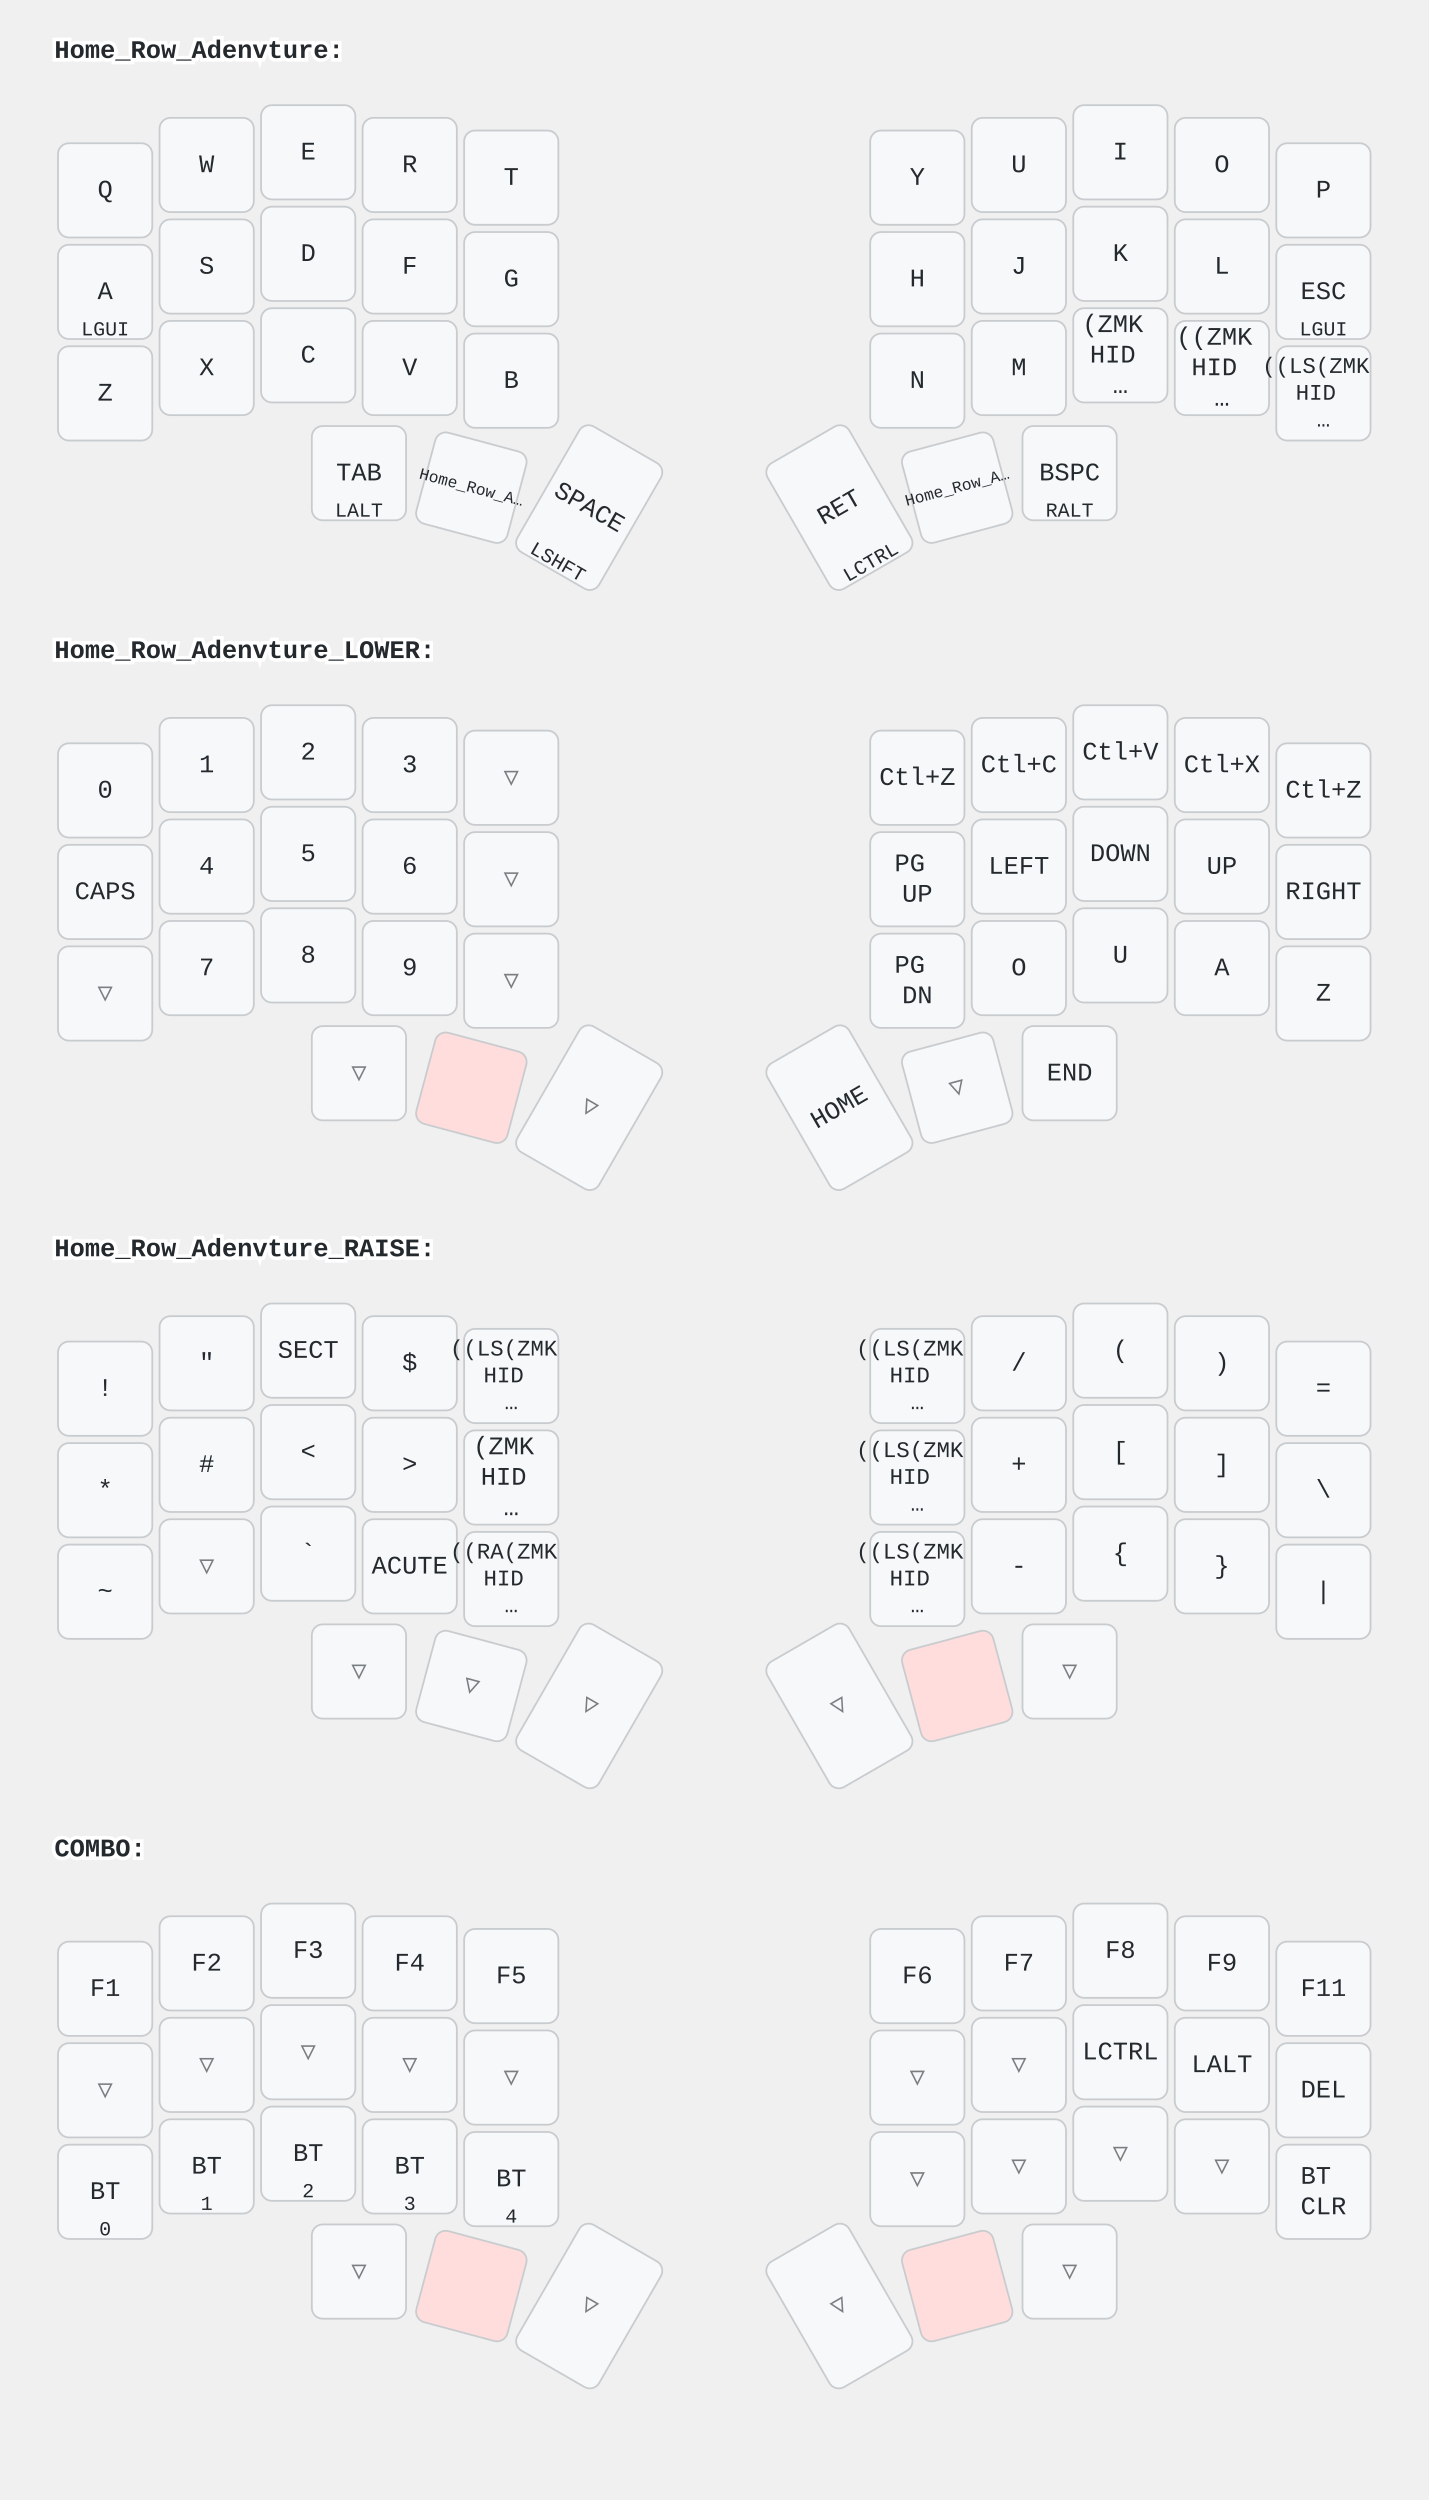
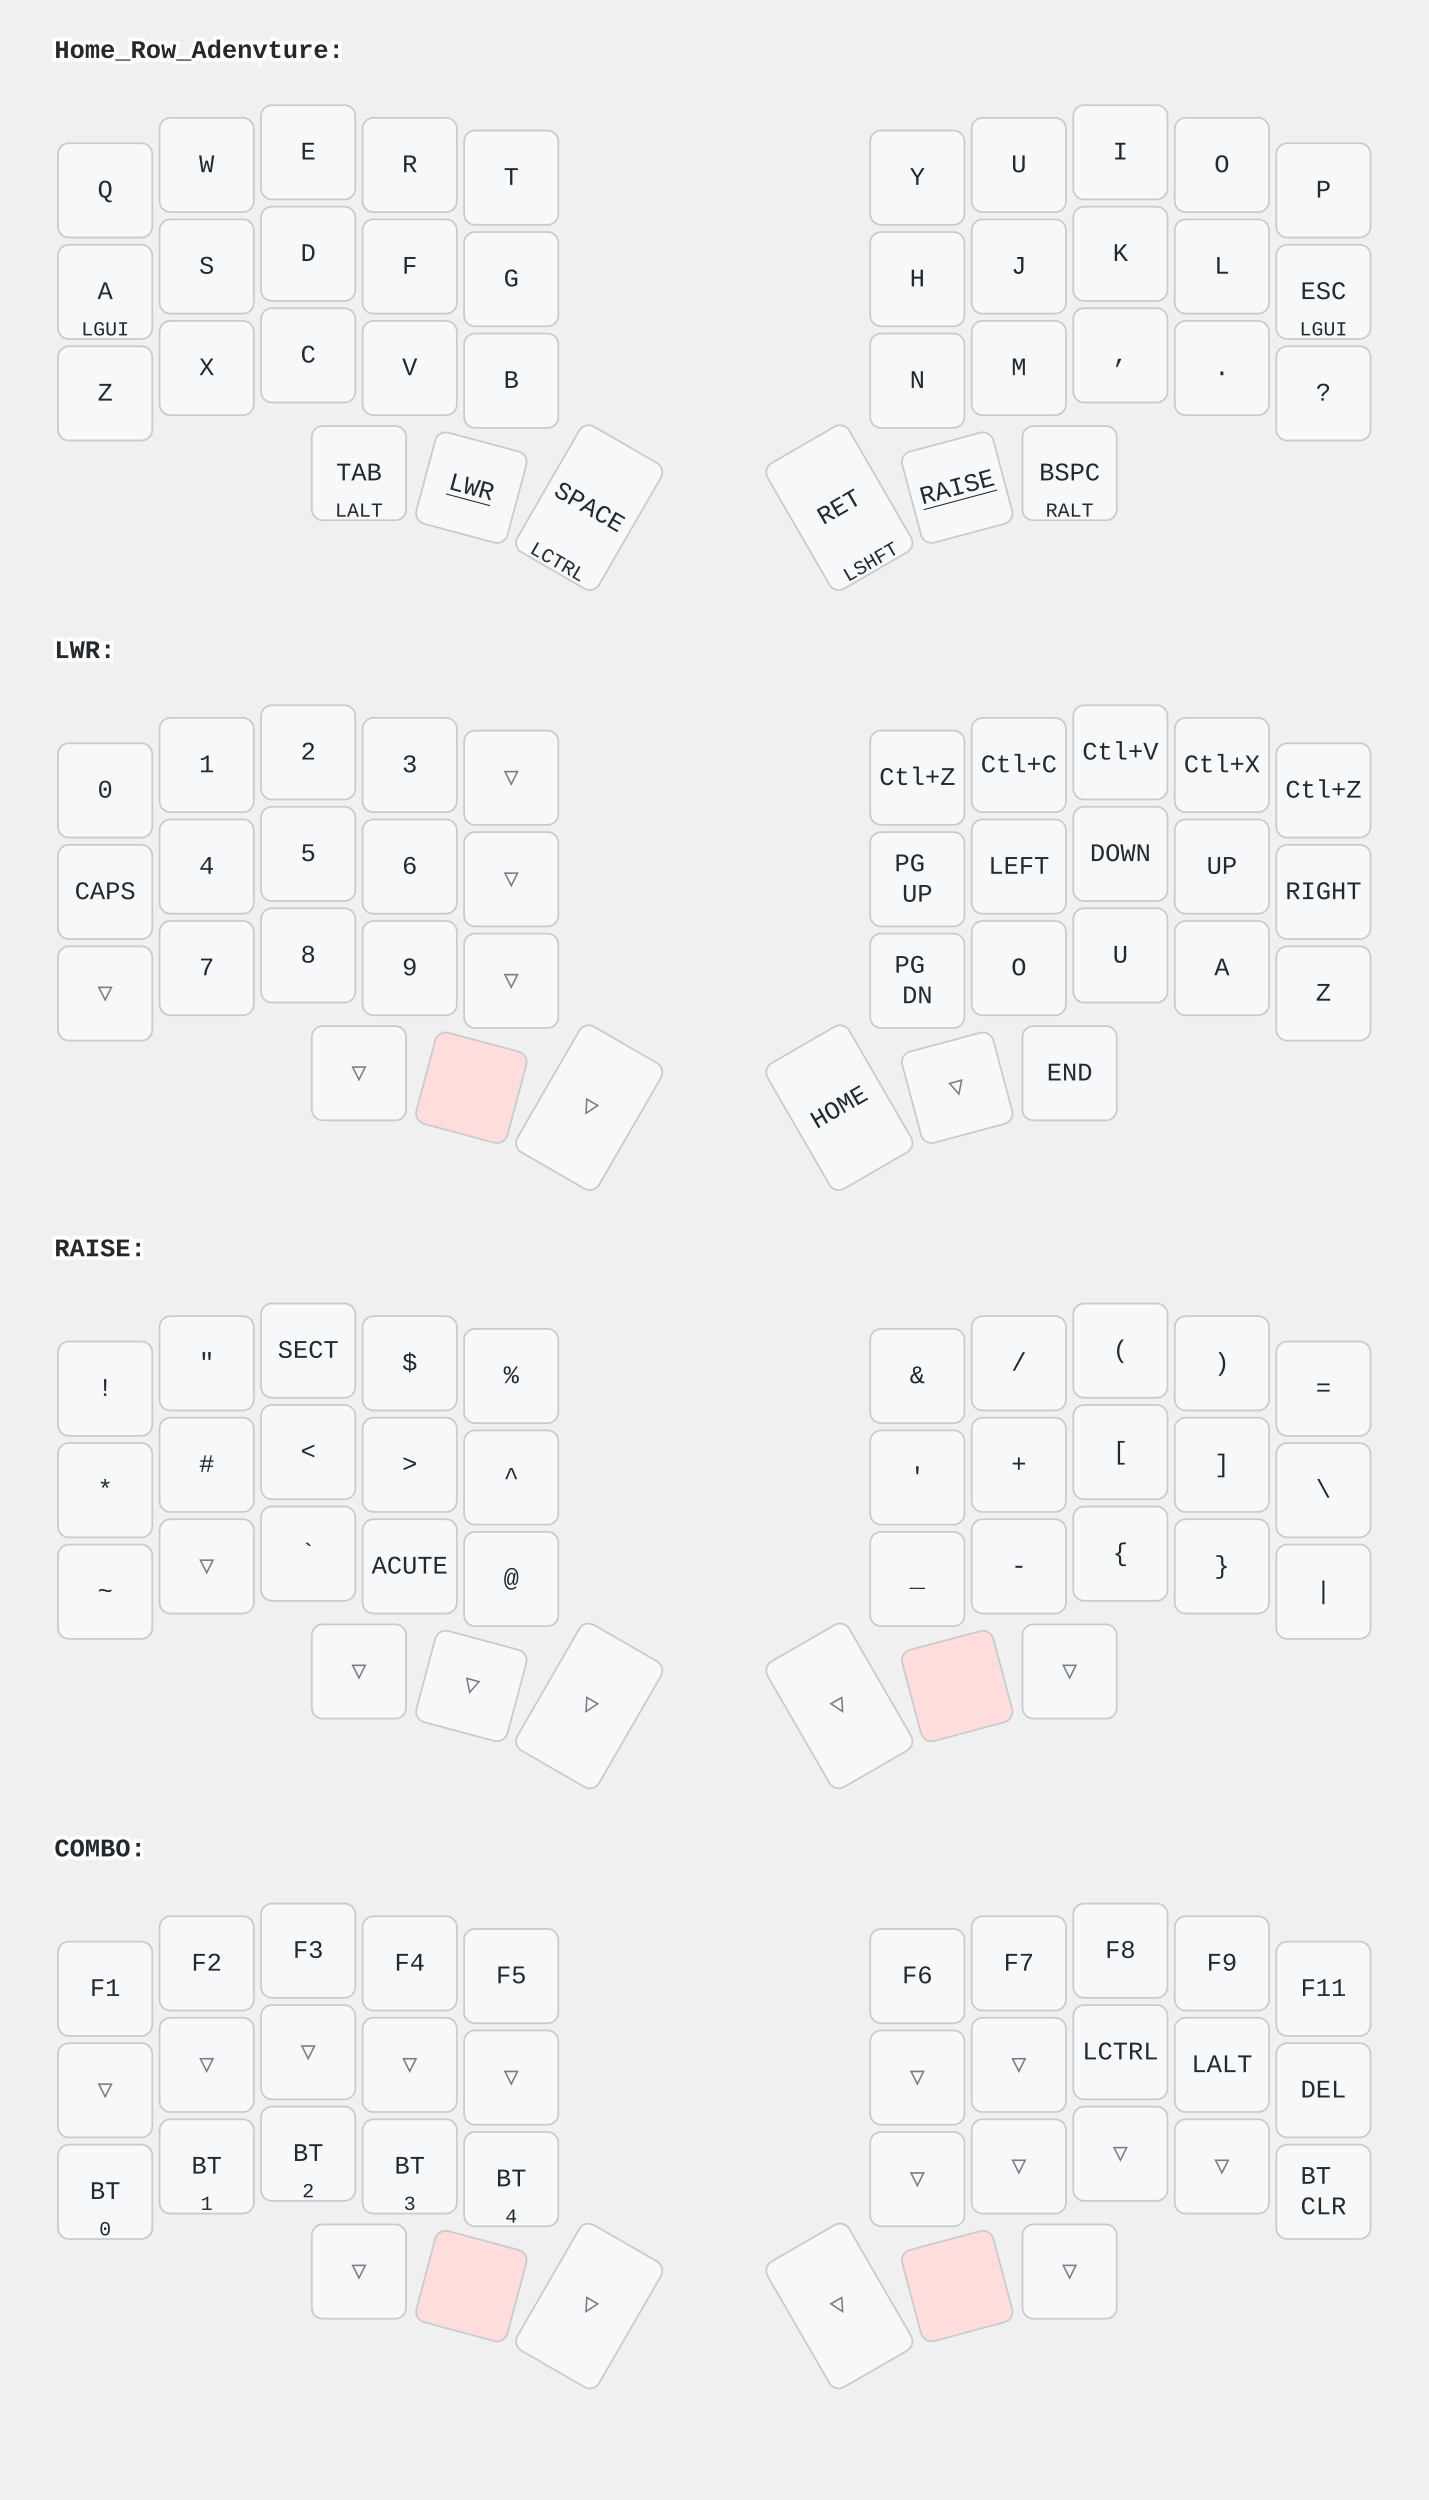
<svg xmlns="http://www.w3.org/2000/svg" width="788" height="1379" viewBox="0 0 788 1379" class="keymap">
  <style>/* inherit to force styles through use tags */
svg path {
    fill: inherit;
}

/* font and background color specifications */
svg.keymap {
    font-family: SFMono-Regular,Consolas,Liberation Mono,Menlo,monospace;
    font-size: 14px;
    font-kerning: normal;
    text-rendering: optimizeLegibility;
    fill: #24292e;
}

/* default key styling */
rect.key {
    fill: #f6f8fa;
}

rect.key, rect.combo {
    stroke: #c9cccf;
    stroke-width: 1;
}

/* default key side styling, only used is draw_key_sides is set */
rect.side {
    filter: brightness(90%);
}

/* color accent for combo boxes */
rect.combo, rect.combo-separate {
    fill: #cdf;
}

/* color accent for held keys */
rect.held, rect.combo.held {
    fill: #fdd;
}

/* color accent for ghost (optional) keys */
rect.ghost, rect.combo.ghost {
    stroke-dasharray: 4, 4;
    stroke-width: 2;
}

text {
    text-anchor: middle;
    dominant-baseline: middle;
}

/* styling for layer labels */
text.label {
    font-weight: bold;
    text-anchor: start;
    stroke: white;
    stroke-width: 4;
    paint-order: stroke;
}

/* styling for optional footer */
text.footer {
    text-anchor: end;
    dominant-baseline: auto;
    stroke: white;
    stroke-width: 4;
    paint-order: stroke;
}

/* styling for combo tap, and key non-tap label text */
text.combo, text.hold, text.shifted, text.left, text.right {
    font-size: 11px;
}

text.hold {
    text-anchor: middle;
    dominant-baseline: auto;
}

text.shifted {
    text-anchor: middle;
    dominant-baseline: hanging;
}

text.left {
    text-anchor: start;
}

text.right {
    text-anchor: end;
}

text.layer-activator {
    text-decoration: underline;
}

/* styling for hold/shifted label text in combo box */
text.combo.hold, text.combo.shifted, text.combo.left, text.combo.right {
    font-size: 8px;
}

/* lighter symbol for transparent keys */
text.trans {
    fill: #7b7e81;
}

/* styling for combo dendrons */
path.combo {
    stroke-width: 1;
    stroke: gray;
    fill: none;
}

/* Start Tabler Icons Cleanup */
/* cannot use height/width with glyphs */
.icon-tabler &gt; path {
    fill: inherit;
    stroke: inherit;
    stroke-width: 2;
}
/* hide tabler's default box */
.icon-tabler &gt; path[stroke="none"][fill="none"] {
    visibility: hidden;
}
/* End Tabler Icons Cleanup */
</style>
  <g transform="translate(30, 0)" class="layer-Home_Row_Adenvture">
    <text x="0" y="28" class="label" id="Home_Row_Adenvture">Home_Row_Adenvture:</text>
    <g transform="translate(0, 56)">
      <g transform="translate(28, 49)" class="key keypos-0">
        <rect rx="6" ry="6" x="-26" y="-26" width="52" height="52" class="key" />
        <text x="0" y="0" class="key tap">Q</text>
      </g>
      <g transform="translate(84, 35)" class="key keypos-1">
        <rect rx="6" ry="6" x="-26" y="-26" width="52" height="52" class="key" />
        <text x="0" y="0" class="key tap">W</text>
      </g>
      <g transform="translate(140, 28)" class="key keypos-2">
        <rect rx="6" ry="6" x="-26" y="-26" width="52" height="52" class="key" />
        <text x="0" y="0" class="key tap">E</text>
      </g>
      <g transform="translate(196, 35)" class="key keypos-3">
        <rect rx="6" ry="6" x="-26" y="-26" width="52" height="52" class="key" />
        <text x="0" y="0" class="key tap">R</text>
      </g>
      <g transform="translate(252, 42)" class="key keypos-4">
        <rect rx="6" ry="6" x="-26" y="-26" width="52" height="52" class="key" />
        <text x="0" y="0" class="key tap">T</text>
      </g>
      <g transform="translate(476, 42)" class="key keypos-5">
        <rect rx="6" ry="6" x="-26" y="-26" width="52" height="52" class="key" />
        <text x="0" y="0" class="key tap">Y</text>
      </g>
      <g transform="translate(532, 35)" class="key keypos-6">
        <rect rx="6" ry="6" x="-26" y="-26" width="52" height="52" class="key" />
        <text x="0" y="0" class="key tap">U</text>
      </g>
      <g transform="translate(588, 28)" class="key keypos-7">
        <rect rx="6" ry="6" x="-26" y="-26" width="52" height="52" class="key" />
        <text x="0" y="0" class="key tap">I</text>
      </g>
      <g transform="translate(644, 35)" class="key keypos-8">
        <rect rx="6" ry="6" x="-26" y="-26" width="52" height="52" class="key" />
        <text x="0" y="0" class="key tap">O</text>
      </g>
      <g transform="translate(700, 49)" class="key keypos-9">
        <rect rx="6" ry="6" x="-26" y="-26" width="52" height="52" class="key" />
        <text x="0" y="0" class="key tap">P</text>
      </g>
      <g transform="translate(28, 105)" class="key keypos-10">
        <rect rx="6" ry="6" x="-26" y="-26" width="52" height="52" class="key" />
        <text x="0" y="0" class="key tap">A</text>
        <text x="0" y="24" class="key hold">LGUI</text>
      </g>
      <g transform="translate(84, 91)" class="key keypos-11">
        <rect rx="6" ry="6" x="-26" y="-26" width="52" height="52" class="key" />
        <text x="0" y="0" class="key tap">S</text>
      </g>
      <g transform="translate(140, 84)" class="key keypos-12">
        <rect rx="6" ry="6" x="-26" y="-26" width="52" height="52" class="key" />
        <text x="0" y="0" class="key tap">D</text>
      </g>
      <g transform="translate(196, 91)" class="key keypos-13">
        <rect rx="6" ry="6" x="-26" y="-26" width="52" height="52" class="key" />
        <text x="0" y="0" class="key tap">F</text>
      </g>
      <g transform="translate(252, 98)" class="key keypos-14">
        <rect rx="6" ry="6" x="-26" y="-26" width="52" height="52" class="key" />
        <text x="0" y="0" class="key tap">G</text>
      </g>
      <g transform="translate(476, 98)" class="key keypos-15">
        <rect rx="6" ry="6" x="-26" y="-26" width="52" height="52" class="key" />
        <text x="0" y="0" class="key tap">H</text>
      </g>
      <g transform="translate(532, 91)" class="key keypos-16">
        <rect rx="6" ry="6" x="-26" y="-26" width="52" height="52" class="key" />
        <text x="0" y="0" class="key tap">J</text>
      </g>
      <g transform="translate(588, 84)" class="key keypos-17">
        <rect rx="6" ry="6" x="-26" y="-26" width="52" height="52" class="key" />
        <text x="0" y="0" class="key tap">K</text>
      </g>
      <g transform="translate(644, 91)" class="key keypos-18">
        <rect rx="6" ry="6" x="-26" y="-26" width="52" height="52" class="key" />
        <text x="0" y="0" class="key tap">L</text>
      </g>
      <g transform="translate(700, 105)" class="key keypos-19">
        <rect rx="6" ry="6" x="-26" y="-26" width="52" height="52" class="key" />
        <text x="0" y="0" class="key tap">ESC</text>
        <text x="0" y="24" class="key hold">LGUI</text>
      </g>
      <g transform="translate(28, 161)" class="key keypos-20">
        <rect rx="6" ry="6" x="-26" y="-26" width="52" height="52" class="key" />
        <text x="0" y="0" class="key tap">Z</text>
      </g>
      <g transform="translate(84, 147)" class="key keypos-21">
        <rect rx="6" ry="6" x="-26" y="-26" width="52" height="52" class="key" />
        <text x="0" y="0" class="key tap">X</text>
      </g>
      <g transform="translate(140, 140)" class="key keypos-22">
        <rect rx="6" ry="6" x="-26" y="-26" width="52" height="52" class="key" />
        <text x="0" y="0" class="key tap">C</text>
      </g>
      <g transform="translate(196, 147)" class="key keypos-23">
        <rect rx="6" ry="6" x="-26" y="-26" width="52" height="52" class="key" />
        <text x="0" y="0" class="key tap">V</text>
      </g>
      <g transform="translate(252, 154)" class="key keypos-24">
        <rect rx="6" ry="6" x="-26" y="-26" width="52" height="52" class="key" />
        <text x="0" y="0" class="key tap">B</text>
      </g>
      <g transform="translate(476, 154)" class="key keypos-25">
        <rect rx="6" ry="6" x="-26" y="-26" width="52" height="52" class="key" />
        <text x="0" y="0" class="key tap">N</text>
      </g>
      <g transform="translate(532, 147)" class="key keypos-26">
        <rect rx="6" ry="6" x="-26" y="-26" width="52" height="52" class="key" />
        <text x="0" y="0" class="key tap">M</text>
      </g>
      <g transform="translate(588, 140)" class="key keypos-27">
        <rect rx="6" ry="6" x="-26" y="-26" width="52" height="52" class="key" />
-         <text x="0" y="0" class="key tap">
-           <tspan x="0" dy="-1.2em">(ZMK</tspan>
-           <tspan x="0" dy="1.2em">HID</tspan>
-           <tspan x="0" dy="1.2em">…</tspan>
-         </text>
+         <text x="0" y="0" class="key tap">,</text>
      </g>
      <g transform="translate(644, 147)" class="key keypos-28">
        <rect rx="6" ry="6" x="-26" y="-26" width="52" height="52" class="key" />
-         <text x="0" y="0" class="key tap">
-           <tspan x="0" dy="-1.2em">((ZMK</tspan>
-           <tspan x="0" dy="1.2em">HID</tspan>
-           <tspan x="0" dy="1.2em">…</tspan>
-         </text>
+         <text x="0" y="0" class="key tap">.</text>
      </g>
      <g transform="translate(700, 161)" class="key keypos-29">
        <rect rx="6" ry="6" x="-26" y="-26" width="52" height="52" class="key" />
-         <text x="0" y="0" class="key tap">
-           <tspan x="0" dy="-1.2em" style="font-size: 88%">((LS(ZMK</tspan>
-           <tspan x="0" dy="1.2em" style="font-size: 88%">HID</tspan>
-           <tspan x="0" dy="1.2em" style="font-size: 88%">…</tspan>
-         </text>
+         <text x="0" y="0" class="key tap">?</text>
      </g>
      <g transform="translate(168, 205)" class="key keypos-30">
        <rect rx="6" ry="6" x="-26" y="-26" width="52" height="52" class="key" />
        <text x="0" y="0" class="key tap">TAB</text>
        <text x="0" y="24" class="key hold">LALT</text>
      </g>
      <g transform="translate(230, 213) rotate(15.0)" class="key keypos-31">
        <rect rx="6" ry="6" x="-26" y="-26" width="52" height="52" class="key" />
-         <a href="#Home_Row_Adenvture_LOWER">
-           <text x="0" y="0" class="key tap layer-activator">
-             <tspan style="font-size: 64%">Home_Row_A…</tspan>
-           </text>
+         <a href="#LWR">
+           <text x="0" y="0" class="key tap layer-activator">LWR</text>
        </a>
      </g>
      <g transform="translate(295, 224) rotate(30.0)" class="key keypos-32">
        <rect rx="6" ry="6" x="-26" y="-40" width="52" height="80" class="key" />
        <text x="0" y="0" class="key tap">SPACE</text>
-         <text x="0" y="38" class="key hold">LSHFT</text>
+         <text x="0" y="38" class="key hold">LCTRL</text>
      </g>
      <g transform="translate(433, 224) rotate(-30.0)" class="key keypos-33">
        <rect rx="6" ry="6" x="-26" y="-40" width="52" height="80" class="key" />
        <text x="0" y="0" class="key tap">RET</text>
-         <text x="0" y="38" class="key hold">LCTRL</text>
+         <text x="0" y="38" class="key hold">LSHFT</text>
      </g>
      <g transform="translate(498, 213) rotate(-15.0)" class="key keypos-34">
        <rect rx="6" ry="6" x="-26" y="-26" width="52" height="52" class="key" />
-         <a href="#Home_Row_Adenvture_RAISE">
-           <text x="0" y="0" class="key tap layer-activator">
-             <tspan style="font-size: 64%">Home_Row_A…</tspan>
-           </text>
+         <a href="#RAISE">
+           <text x="0" y="0" class="key tap layer-activator">RAISE</text>
        </a>
      </g>
      <g transform="translate(560, 205)" class="key keypos-35">
        <rect rx="6" ry="6" x="-26" y="-26" width="52" height="52" class="key" />
        <text x="0" y="0" class="key tap">BSPC</text>
        <text x="0" y="24" class="key hold">RALT</text>
      </g>
    </g>
  </g>
-   <g transform="translate(30, 331)" class="layer-Home_Row_Adenvture_LOWER">
-     <text x="0" y="28" class="label" id="Home_Row_Adenvture_LOWER">Home_Row_Adenvture_LOWER:</text>
+   <g transform="translate(30, 331)" class="layer-LWR">
+     <text x="0" y="28" class="label" id="LWR">LWR:</text>
    <g transform="translate(0, 56)">
      <g transform="translate(28, 49)" class="key keypos-0">
        <rect rx="6" ry="6" x="-26" y="-26" width="52" height="52" class="key" />
        <text x="0" y="0" class="key tap">0</text>
      </g>
      <g transform="translate(84, 35)" class="key keypos-1">
        <rect rx="6" ry="6" x="-26" y="-26" width="52" height="52" class="key" />
        <text x="0" y="0" class="key tap">1</text>
      </g>
      <g transform="translate(140, 28)" class="key keypos-2">
        <rect rx="6" ry="6" x="-26" y="-26" width="52" height="52" class="key" />
        <text x="0" y="0" class="key tap">2</text>
      </g>
      <g transform="translate(196, 35)" class="key keypos-3">
        <rect rx="6" ry="6" x="-26" y="-26" width="52" height="52" class="key" />
        <text x="0" y="0" class="key tap">3</text>
      </g>
      <g transform="translate(252, 42)" class="key trans keypos-4">
        <rect rx="6" ry="6" x="-26" y="-26" width="52" height="52" class="key trans" />
        <text x="0" y="0" class="key trans tap">▽</text>
      </g>
      <g transform="translate(476, 42)" class="key keypos-5">
        <rect rx="6" ry="6" x="-26" y="-26" width="52" height="52" class="key" />
        <text x="0" y="0" class="key tap">Ctl+Z</text>
      </g>
      <g transform="translate(532, 35)" class="key keypos-6">
        <rect rx="6" ry="6" x="-26" y="-26" width="52" height="52" class="key" />
        <text x="0" y="0" class="key tap">Ctl+C</text>
      </g>
      <g transform="translate(588, 28)" class="key keypos-7">
        <rect rx="6" ry="6" x="-26" y="-26" width="52" height="52" class="key" />
        <text x="0" y="0" class="key tap">Ctl+V</text>
      </g>
      <g transform="translate(644, 35)" class="key keypos-8">
        <rect rx="6" ry="6" x="-26" y="-26" width="52" height="52" class="key" />
        <text x="0" y="0" class="key tap">Ctl+X</text>
      </g>
      <g transform="translate(700, 49)" class="key keypos-9">
        <rect rx="6" ry="6" x="-26" y="-26" width="52" height="52" class="key" />
        <text x="0" y="0" class="key tap">Ctl+Z</text>
      </g>
      <g transform="translate(28, 105)" class="key keypos-10">
        <rect rx="6" ry="6" x="-26" y="-26" width="52" height="52" class="key" />
        <text x="0" y="0" class="key tap">CAPS</text>
      </g>
      <g transform="translate(84, 91)" class="key keypos-11">
        <rect rx="6" ry="6" x="-26" y="-26" width="52" height="52" class="key" />
        <text x="0" y="0" class="key tap">4</text>
      </g>
      <g transform="translate(140, 84)" class="key keypos-12">
        <rect rx="6" ry="6" x="-26" y="-26" width="52" height="52" class="key" />
        <text x="0" y="0" class="key tap">5</text>
      </g>
      <g transform="translate(196, 91)" class="key keypos-13">
        <rect rx="6" ry="6" x="-26" y="-26" width="52" height="52" class="key" />
        <text x="0" y="0" class="key tap">6</text>
      </g>
      <g transform="translate(252, 98)" class="key trans keypos-14">
        <rect rx="6" ry="6" x="-26" y="-26" width="52" height="52" class="key trans" />
        <text x="0" y="0" class="key trans tap">▽</text>
      </g>
      <g transform="translate(476, 98)" class="key keypos-15">
        <rect rx="6" ry="6" x="-26" y="-26" width="52" height="52" class="key" />
        <text x="0" y="0" class="key tap">
          <tspan x="0" dy="-0.6em">PG</tspan>
          <tspan x="0" dy="1.2em">UP</tspan>
        </text>
      </g>
      <g transform="translate(532, 91)" class="key keypos-16">
        <rect rx="6" ry="6" x="-26" y="-26" width="52" height="52" class="key" />
        <text x="0" y="0" class="key tap">LEFT</text>
      </g>
      <g transform="translate(588, 84)" class="key keypos-17">
        <rect rx="6" ry="6" x="-26" y="-26" width="52" height="52" class="key" />
        <text x="0" y="0" class="key tap">DOWN</text>
      </g>
      <g transform="translate(644, 91)" class="key keypos-18">
        <rect rx="6" ry="6" x="-26" y="-26" width="52" height="52" class="key" />
        <text x="0" y="0" class="key tap">UP</text>
      </g>
      <g transform="translate(700, 105)" class="key keypos-19">
        <rect rx="6" ry="6" x="-26" y="-26" width="52" height="52" class="key" />
        <text x="0" y="0" class="key tap">RIGHT</text>
      </g>
      <g transform="translate(28, 161)" class="key trans keypos-20">
        <rect rx="6" ry="6" x="-26" y="-26" width="52" height="52" class="key trans" />
        <text x="0" y="0" class="key trans tap">▽</text>
      </g>
      <g transform="translate(84, 147)" class="key keypos-21">
        <rect rx="6" ry="6" x="-26" y="-26" width="52" height="52" class="key" />
        <text x="0" y="0" class="key tap">7</text>
      </g>
      <g transform="translate(140, 140)" class="key keypos-22">
        <rect rx="6" ry="6" x="-26" y="-26" width="52" height="52" class="key" />
        <text x="0" y="0" class="key tap">8</text>
      </g>
      <g transform="translate(196, 147)" class="key keypos-23">
        <rect rx="6" ry="6" x="-26" y="-26" width="52" height="52" class="key" />
        <text x="0" y="0" class="key tap">9</text>
      </g>
      <g transform="translate(252, 154)" class="key trans keypos-24">
        <rect rx="6" ry="6" x="-26" y="-26" width="52" height="52" class="key trans" />
        <text x="0" y="0" class="key trans tap">▽</text>
      </g>
      <g transform="translate(476, 154)" class="key keypos-25">
        <rect rx="6" ry="6" x="-26" y="-26" width="52" height="52" class="key" />
        <text x="0" y="0" class="key tap">
          <tspan x="0" dy="-0.6em">PG</tspan>
          <tspan x="0" dy="1.2em">DN</tspan>
        </text>
      </g>
      <g transform="translate(532, 147)" class="key keypos-26">
        <rect rx="6" ry="6" x="-26" y="-26" width="52" height="52" class="key" />
        <text x="0" y="0" class="key tap">O</text>
      </g>
      <g transform="translate(588, 140)" class="key keypos-27">
        <rect rx="6" ry="6" x="-26" y="-26" width="52" height="52" class="key" />
        <text x="0" y="0" class="key tap">U</text>
      </g>
      <g transform="translate(644, 147)" class="key keypos-28">
        <rect rx="6" ry="6" x="-26" y="-26" width="52" height="52" class="key" />
        <text x="0" y="0" class="key tap">A</text>
      </g>
      <g transform="translate(700, 161)" class="key keypos-29">
        <rect rx="6" ry="6" x="-26" y="-26" width="52" height="52" class="key" />
        <text x="0" y="0" class="key tap">Z</text>
      </g>
      <g transform="translate(168, 205)" class="key trans keypos-30">
        <rect rx="6" ry="6" x="-26" y="-26" width="52" height="52" class="key trans" />
        <text x="0" y="0" class="key trans tap">▽</text>
      </g>
      <g transform="translate(230, 213) rotate(15.0)" class="key held keypos-31">
        <rect rx="6" ry="6" x="-26" y="-26" width="52" height="52" class="key held" />
      </g>
      <g transform="translate(295, 224) rotate(30.0)" class="key trans keypos-32">
        <rect rx="6" ry="6" x="-26" y="-40" width="52" height="80" class="key trans" />
        <text x="0" y="0" class="key trans tap">▽</text>
      </g>
      <g transform="translate(433, 224) rotate(-30.0)" class="key keypos-33">
        <rect rx="6" ry="6" x="-26" y="-40" width="52" height="80" class="key" />
        <text x="0" y="0" class="key tap">HOME</text>
      </g>
      <g transform="translate(498, 213) rotate(-15.0)" class="key trans keypos-34">
        <rect rx="6" ry="6" x="-26" y="-26" width="52" height="52" class="key trans" />
        <text x="0" y="0" class="key trans tap">▽</text>
      </g>
      <g transform="translate(560, 205)" class="key keypos-35">
        <rect rx="6" ry="6" x="-26" y="-26" width="52" height="52" class="key" />
        <text x="0" y="0" class="key tap">END</text>
      </g>
    </g>
  </g>
-   <g transform="translate(30, 661)" class="layer-Home_Row_Adenvture_RAISE">
-     <text x="0" y="28" class="label" id="Home_Row_Adenvture_RAISE">Home_Row_Adenvture_RAISE:</text>
+   <g transform="translate(30, 661)" class="layer-RAISE">
+     <text x="0" y="28" class="label" id="RAISE">RAISE:</text>
    <g transform="translate(0, 56)">
      <g transform="translate(28, 49)" class="key keypos-0">
        <rect rx="6" ry="6" x="-26" y="-26" width="52" height="52" class="key" />
        <text x="0" y="0" class="key tap">!</text>
      </g>
      <g transform="translate(84, 35)" class="key keypos-1">
        <rect rx="6" ry="6" x="-26" y="-26" width="52" height="52" class="key" />
        <text x="0" y="0" class="key tap">"</text>
      </g>
      <g transform="translate(140, 28)" class="key keypos-2">
        <rect rx="6" ry="6" x="-26" y="-26" width="52" height="52" class="key" />
        <text x="0" y="0" class="key tap">SECT</text>
      </g>
      <g transform="translate(196, 35)" class="key keypos-3">
        <rect rx="6" ry="6" x="-26" y="-26" width="52" height="52" class="key" />
        <text x="0" y="0" class="key tap">$</text>
      </g>
      <g transform="translate(252, 42)" class="key keypos-4">
        <rect rx="6" ry="6" x="-26" y="-26" width="52" height="52" class="key" />
-         <text x="0" y="0" class="key tap">
-           <tspan x="0" dy="-1.2em" style="font-size: 88%">((LS(ZMK</tspan>
-           <tspan x="0" dy="1.2em" style="font-size: 88%">HID</tspan>
-           <tspan x="0" dy="1.2em" style="font-size: 88%">…</tspan>
-         </text>
+         <text x="0" y="0" class="key tap">%</text>
      </g>
      <g transform="translate(476, 42)" class="key keypos-5">
        <rect rx="6" ry="6" x="-26" y="-26" width="52" height="52" class="key" />
-         <text x="0" y="0" class="key tap">
-           <tspan x="0" dy="-1.2em" style="font-size: 88%">((LS(ZMK</tspan>
-           <tspan x="0" dy="1.2em" style="font-size: 88%">HID</tspan>
-           <tspan x="0" dy="1.2em" style="font-size: 88%">…</tspan>
-         </text>
+         <text x="0" y="0" class="key tap">&amp;</text>
      </g>
      <g transform="translate(532, 35)" class="key keypos-6">
        <rect rx="6" ry="6" x="-26" y="-26" width="52" height="52" class="key" />
        <text x="0" y="0" class="key tap">/</text>
      </g>
      <g transform="translate(588, 28)" class="key keypos-7">
        <rect rx="6" ry="6" x="-26" y="-26" width="52" height="52" class="key" />
        <text x="0" y="0" class="key tap">(</text>
      </g>
      <g transform="translate(644, 35)" class="key keypos-8">
        <rect rx="6" ry="6" x="-26" y="-26" width="52" height="52" class="key" />
        <text x="0" y="0" class="key tap">)</text>
      </g>
      <g transform="translate(700, 49)" class="key keypos-9">
        <rect rx="6" ry="6" x="-26" y="-26" width="52" height="52" class="key" />
        <text x="0" y="0" class="key tap">=</text>
      </g>
      <g transform="translate(28, 105)" class="key keypos-10">
        <rect rx="6" ry="6" x="-26" y="-26" width="52" height="52" class="key" />
        <text x="0" y="0" class="key tap">*</text>
      </g>
      <g transform="translate(84, 91)" class="key keypos-11">
        <rect rx="6" ry="6" x="-26" y="-26" width="52" height="52" class="key" />
        <text x="0" y="0" class="key tap">#</text>
      </g>
      <g transform="translate(140, 84)" class="key keypos-12">
        <rect rx="6" ry="6" x="-26" y="-26" width="52" height="52" class="key" />
        <text x="0" y="0" class="key tap">&lt;</text>
      </g>
      <g transform="translate(196, 91)" class="key keypos-13">
        <rect rx="6" ry="6" x="-26" y="-26" width="52" height="52" class="key" />
        <text x="0" y="0" class="key tap">&gt;</text>
      </g>
      <g transform="translate(252, 98)" class="key keypos-14">
        <rect rx="6" ry="6" x="-26" y="-26" width="52" height="52" class="key" />
-         <text x="0" y="0" class="key tap">
-           <tspan x="0" dy="-1.2em">(ZMK</tspan>
-           <tspan x="0" dy="1.2em">HID</tspan>
-           <tspan x="0" dy="1.2em">…</tspan>
-         </text>
+         <text x="0" y="0" class="key tap">^</text>
      </g>
      <g transform="translate(476, 98)" class="key keypos-15">
        <rect rx="6" ry="6" x="-26" y="-26" width="52" height="52" class="key" />
-         <text x="0" y="0" class="key tap">
-           <tspan x="0" dy="-1.2em" style="font-size: 88%">((LS(ZMK</tspan>
-           <tspan x="0" dy="1.2em" style="font-size: 88%">HID</tspan>
-           <tspan x="0" dy="1.2em" style="font-size: 88%">…</tspan>
-         </text>
+         <text x="0" y="0" class="key tap">'</text>
      </g>
      <g transform="translate(532, 91)" class="key keypos-16">
        <rect rx="6" ry="6" x="-26" y="-26" width="52" height="52" class="key" />
        <text x="0" y="0" class="key tap">+</text>
      </g>
      <g transform="translate(588, 84)" class="key keypos-17">
        <rect rx="6" ry="6" x="-26" y="-26" width="52" height="52" class="key" />
        <text x="0" y="0" class="key tap">[</text>
      </g>
      <g transform="translate(644, 91)" class="key keypos-18">
        <rect rx="6" ry="6" x="-26" y="-26" width="52" height="52" class="key" />
        <text x="0" y="0" class="key tap">]</text>
      </g>
      <g transform="translate(700, 105)" class="key keypos-19">
        <rect rx="6" ry="6" x="-26" y="-26" width="52" height="52" class="key" />
        <text x="0" y="0" class="key tap">\</text>
      </g>
      <g transform="translate(28, 161)" class="key keypos-20">
        <rect rx="6" ry="6" x="-26" y="-26" width="52" height="52" class="key" />
        <text x="0" y="0" class="key tap">~</text>
      </g>
      <g transform="translate(84, 147)" class="key trans keypos-21">
        <rect rx="6" ry="6" x="-26" y="-26" width="52" height="52" class="key trans" />
        <text x="0" y="0" class="key trans tap">▽</text>
      </g>
      <g transform="translate(140, 140)" class="key keypos-22">
        <rect rx="6" ry="6" x="-26" y="-26" width="52" height="52" class="key" />
        <text x="0" y="0" class="key tap">`</text>
      </g>
      <g transform="translate(196, 147)" class="key keypos-23">
        <rect rx="6" ry="6" x="-26" y="-26" width="52" height="52" class="key" />
        <text x="0" y="0" class="key tap">ACUTE</text>
      </g>
      <g transform="translate(252, 154)" class="key keypos-24">
        <rect rx="6" ry="6" x="-26" y="-26" width="52" height="52" class="key" />
-         <text x="0" y="0" class="key tap">
-           <tspan x="0" dy="-1.2em" style="font-size: 88%">((RA(ZMK</tspan>
-           <tspan x="0" dy="1.2em" style="font-size: 88%">HID</tspan>
-           <tspan x="0" dy="1.2em" style="font-size: 88%">…</tspan>
-         </text>
+         <text x="0" y="0" class="key tap">@</text>
      </g>
      <g transform="translate(476, 154)" class="key keypos-25">
        <rect rx="6" ry="6" x="-26" y="-26" width="52" height="52" class="key" />
-         <text x="0" y="0" class="key tap">
-           <tspan x="0" dy="-1.2em" style="font-size: 88%">((LS(ZMK</tspan>
-           <tspan x="0" dy="1.2em" style="font-size: 88%">HID</tspan>
-           <tspan x="0" dy="1.2em" style="font-size: 88%">…</tspan>
-         </text>
+         <text x="0" y="0" class="key tap">_</text>
      </g>
      <g transform="translate(532, 147)" class="key keypos-26">
        <rect rx="6" ry="6" x="-26" y="-26" width="52" height="52" class="key" />
        <text x="0" y="0" class="key tap">-</text>
      </g>
      <g transform="translate(588, 140)" class="key keypos-27">
        <rect rx="6" ry="6" x="-26" y="-26" width="52" height="52" class="key" />
        <text x="0" y="0" class="key tap">{</text>
      </g>
      <g transform="translate(644, 147)" class="key keypos-28">
        <rect rx="6" ry="6" x="-26" y="-26" width="52" height="52" class="key" />
        <text x="0" y="0" class="key tap">}</text>
      </g>
      <g transform="translate(700, 161)" class="key keypos-29">
        <rect rx="6" ry="6" x="-26" y="-26" width="52" height="52" class="key" />
        <text x="0" y="0" class="key tap">|</text>
      </g>
      <g transform="translate(168, 205)" class="key trans keypos-30">
        <rect rx="6" ry="6" x="-26" y="-26" width="52" height="52" class="key trans" />
        <text x="0" y="0" class="key trans tap">▽</text>
      </g>
      <g transform="translate(230, 213) rotate(15.0)" class="key trans keypos-31">
        <rect rx="6" ry="6" x="-26" y="-26" width="52" height="52" class="key trans" />
        <text x="0" y="0" class="key trans tap">▽</text>
      </g>
      <g transform="translate(295, 224) rotate(30.0)" class="key trans keypos-32">
        <rect rx="6" ry="6" x="-26" y="-40" width="52" height="80" class="key trans" />
        <text x="0" y="0" class="key trans tap">▽</text>
      </g>
      <g transform="translate(433, 224) rotate(-30.0)" class="key trans keypos-33">
        <rect rx="6" ry="6" x="-26" y="-40" width="52" height="80" class="key trans" />
        <text x="0" y="0" class="key trans tap">▽</text>
      </g>
      <g transform="translate(498, 213) rotate(-15.0)" class="key held keypos-34">
        <rect rx="6" ry="6" x="-26" y="-26" width="52" height="52" class="key held" />
      </g>
      <g transform="translate(560, 205)" class="key trans keypos-35">
        <rect rx="6" ry="6" x="-26" y="-26" width="52" height="52" class="key trans" />
        <text x="0" y="0" class="key trans tap">▽</text>
      </g>
    </g>
  </g>
  <g transform="translate(30, 992)" class="layer-COMBO">
    <text x="0" y="28" class="label" id="COMBO">COMBO:</text>
    <g transform="translate(0, 56)">
      <g transform="translate(28, 49)" class="key keypos-0">
        <rect rx="6" ry="6" x="-26" y="-26" width="52" height="52" class="key" />
        <text x="0" y="0" class="key tap">F1</text>
      </g>
      <g transform="translate(84, 35)" class="key keypos-1">
        <rect rx="6" ry="6" x="-26" y="-26" width="52" height="52" class="key" />
        <text x="0" y="0" class="key tap">F2</text>
      </g>
      <g transform="translate(140, 28)" class="key keypos-2">
        <rect rx="6" ry="6" x="-26" y="-26" width="52" height="52" class="key" />
        <text x="0" y="0" class="key tap">F3</text>
      </g>
      <g transform="translate(196, 35)" class="key keypos-3">
        <rect rx="6" ry="6" x="-26" y="-26" width="52" height="52" class="key" />
        <text x="0" y="0" class="key tap">F4</text>
      </g>
      <g transform="translate(252, 42)" class="key keypos-4">
        <rect rx="6" ry="6" x="-26" y="-26" width="52" height="52" class="key" />
        <text x="0" y="0" class="key tap">F5</text>
      </g>
      <g transform="translate(476, 42)" class="key keypos-5">
        <rect rx="6" ry="6" x="-26" y="-26" width="52" height="52" class="key" />
        <text x="0" y="0" class="key tap">F6</text>
      </g>
      <g transform="translate(532, 35)" class="key keypos-6">
        <rect rx="6" ry="6" x="-26" y="-26" width="52" height="52" class="key" />
        <text x="0" y="0" class="key tap">F7</text>
      </g>
      <g transform="translate(588, 28)" class="key keypos-7">
        <rect rx="6" ry="6" x="-26" y="-26" width="52" height="52" class="key" />
        <text x="0" y="0" class="key tap">F8</text>
      </g>
      <g transform="translate(644, 35)" class="key keypos-8">
        <rect rx="6" ry="6" x="-26" y="-26" width="52" height="52" class="key" />
        <text x="0" y="0" class="key tap">F9</text>
      </g>
      <g transform="translate(700, 49)" class="key keypos-9">
        <rect rx="6" ry="6" x="-26" y="-26" width="52" height="52" class="key" />
        <text x="0" y="0" class="key tap">F11</text>
      </g>
      <g transform="translate(28, 105)" class="key trans keypos-10">
        <rect rx="6" ry="6" x="-26" y="-26" width="52" height="52" class="key trans" />
        <text x="0" y="0" class="key trans tap">▽</text>
      </g>
      <g transform="translate(84, 91)" class="key trans keypos-11">
        <rect rx="6" ry="6" x="-26" y="-26" width="52" height="52" class="key trans" />
        <text x="0" y="0" class="key trans tap">▽</text>
      </g>
      <g transform="translate(140, 84)" class="key trans keypos-12">
        <rect rx="6" ry="6" x="-26" y="-26" width="52" height="52" class="key trans" />
        <text x="0" y="0" class="key trans tap">▽</text>
      </g>
      <g transform="translate(196, 91)" class="key trans keypos-13">
        <rect rx="6" ry="6" x="-26" y="-26" width="52" height="52" class="key trans" />
        <text x="0" y="0" class="key trans tap">▽</text>
      </g>
      <g transform="translate(252, 98)" class="key trans keypos-14">
        <rect rx="6" ry="6" x="-26" y="-26" width="52" height="52" class="key trans" />
        <text x="0" y="0" class="key trans tap">▽</text>
      </g>
      <g transform="translate(476, 98)" class="key trans keypos-15">
        <rect rx="6" ry="6" x="-26" y="-26" width="52" height="52" class="key trans" />
        <text x="0" y="0" class="key trans tap">▽</text>
      </g>
      <g transform="translate(532, 91)" class="key trans keypos-16">
        <rect rx="6" ry="6" x="-26" y="-26" width="52" height="52" class="key trans" />
        <text x="0" y="0" class="key trans tap">▽</text>
      </g>
      <g transform="translate(588, 84)" class="key keypos-17">
        <rect rx="6" ry="6" x="-26" y="-26" width="52" height="52" class="key" />
        <text x="0" y="0" class="key tap">LCTRL</text>
      </g>
      <g transform="translate(644, 91)" class="key keypos-18">
        <rect rx="6" ry="6" x="-26" y="-26" width="52" height="52" class="key" />
        <text x="0" y="0" class="key tap">LALT</text>
      </g>
      <g transform="translate(700, 105)" class="key keypos-19">
        <rect rx="6" ry="6" x="-26" y="-26" width="52" height="52" class="key" />
        <text x="0" y="0" class="key tap">DEL</text>
      </g>
      <g transform="translate(28, 161)" class="key keypos-20">
        <rect rx="6" ry="6" x="-26" y="-26" width="52" height="52" class="key" />
        <text x="0" y="0" class="key tap">BT</text>
        <text x="0" y="24" class="key hold">0</text>
      </g>
      <g transform="translate(84, 147)" class="key keypos-21">
        <rect rx="6" ry="6" x="-26" y="-26" width="52" height="52" class="key" />
        <text x="0" y="0" class="key tap">BT</text>
        <text x="0" y="24" class="key hold">1</text>
      </g>
      <g transform="translate(140, 140)" class="key keypos-22">
        <rect rx="6" ry="6" x="-26" y="-26" width="52" height="52" class="key" />
        <text x="0" y="0" class="key tap">BT</text>
        <text x="0" y="24" class="key hold">2</text>
      </g>
      <g transform="translate(196, 147)" class="key keypos-23">
        <rect rx="6" ry="6" x="-26" y="-26" width="52" height="52" class="key" />
        <text x="0" y="0" class="key tap">BT</text>
        <text x="0" y="24" class="key hold">3</text>
      </g>
      <g transform="translate(252, 154)" class="key keypos-24">
        <rect rx="6" ry="6" x="-26" y="-26" width="52" height="52" class="key" />
        <text x="0" y="0" class="key tap">BT</text>
        <text x="0" y="24" class="key hold">4</text>
      </g>
      <g transform="translate(476, 154)" class="key trans keypos-25">
        <rect rx="6" ry="6" x="-26" y="-26" width="52" height="52" class="key trans" />
        <text x="0" y="0" class="key trans tap">▽</text>
      </g>
      <g transform="translate(532, 147)" class="key trans keypos-26">
        <rect rx="6" ry="6" x="-26" y="-26" width="52" height="52" class="key trans" />
        <text x="0" y="0" class="key trans tap">▽</text>
      </g>
      <g transform="translate(588, 140)" class="key trans keypos-27">
        <rect rx="6" ry="6" x="-26" y="-26" width="52" height="52" class="key trans" />
        <text x="0" y="0" class="key trans tap">▽</text>
      </g>
      <g transform="translate(644, 147)" class="key trans keypos-28">
        <rect rx="6" ry="6" x="-26" y="-26" width="52" height="52" class="key trans" />
        <text x="0" y="0" class="key trans tap">▽</text>
      </g>
      <g transform="translate(700, 161)" class="key keypos-29">
        <rect rx="6" ry="6" x="-26" y="-26" width="52" height="52" class="key" />
        <text x="0" y="0" class="key tap">
          <tspan x="0" dy="-0.6em">BT</tspan>
          <tspan x="0" dy="1.2em">CLR</tspan>
        </text>
      </g>
      <g transform="translate(168, 205)" class="key trans keypos-30">
        <rect rx="6" ry="6" x="-26" y="-26" width="52" height="52" class="key trans" />
        <text x="0" y="0" class="key trans tap">▽</text>
      </g>
      <g transform="translate(230, 213) rotate(15.0)" class="key held keypos-31">
        <rect rx="6" ry="6" x="-26" y="-26" width="52" height="52" class="key held" />
      </g>
      <g transform="translate(295, 224) rotate(30.0)" class="key trans keypos-32">
        <rect rx="6" ry="6" x="-26" y="-40" width="52" height="80" class="key trans" />
        <text x="0" y="0" class="key trans tap">▽</text>
      </g>
      <g transform="translate(433, 224) rotate(-30.0)" class="key trans keypos-33">
        <rect rx="6" ry="6" x="-26" y="-40" width="52" height="80" class="key trans" />
        <text x="0" y="0" class="key trans tap">▽</text>
      </g>
      <g transform="translate(498, 213) rotate(-15.0)" class="key held keypos-34">
        <rect rx="6" ry="6" x="-26" y="-26" width="52" height="52" class="key held" />
      </g>
      <g transform="translate(560, 205)" class="key trans keypos-35">
        <rect rx="6" ry="6" x="-26" y="-26" width="52" height="52" class="key trans" />
        <text x="0" y="0" class="key trans tap">▽</text>
      </g>
    </g>
  </g>
</svg>
